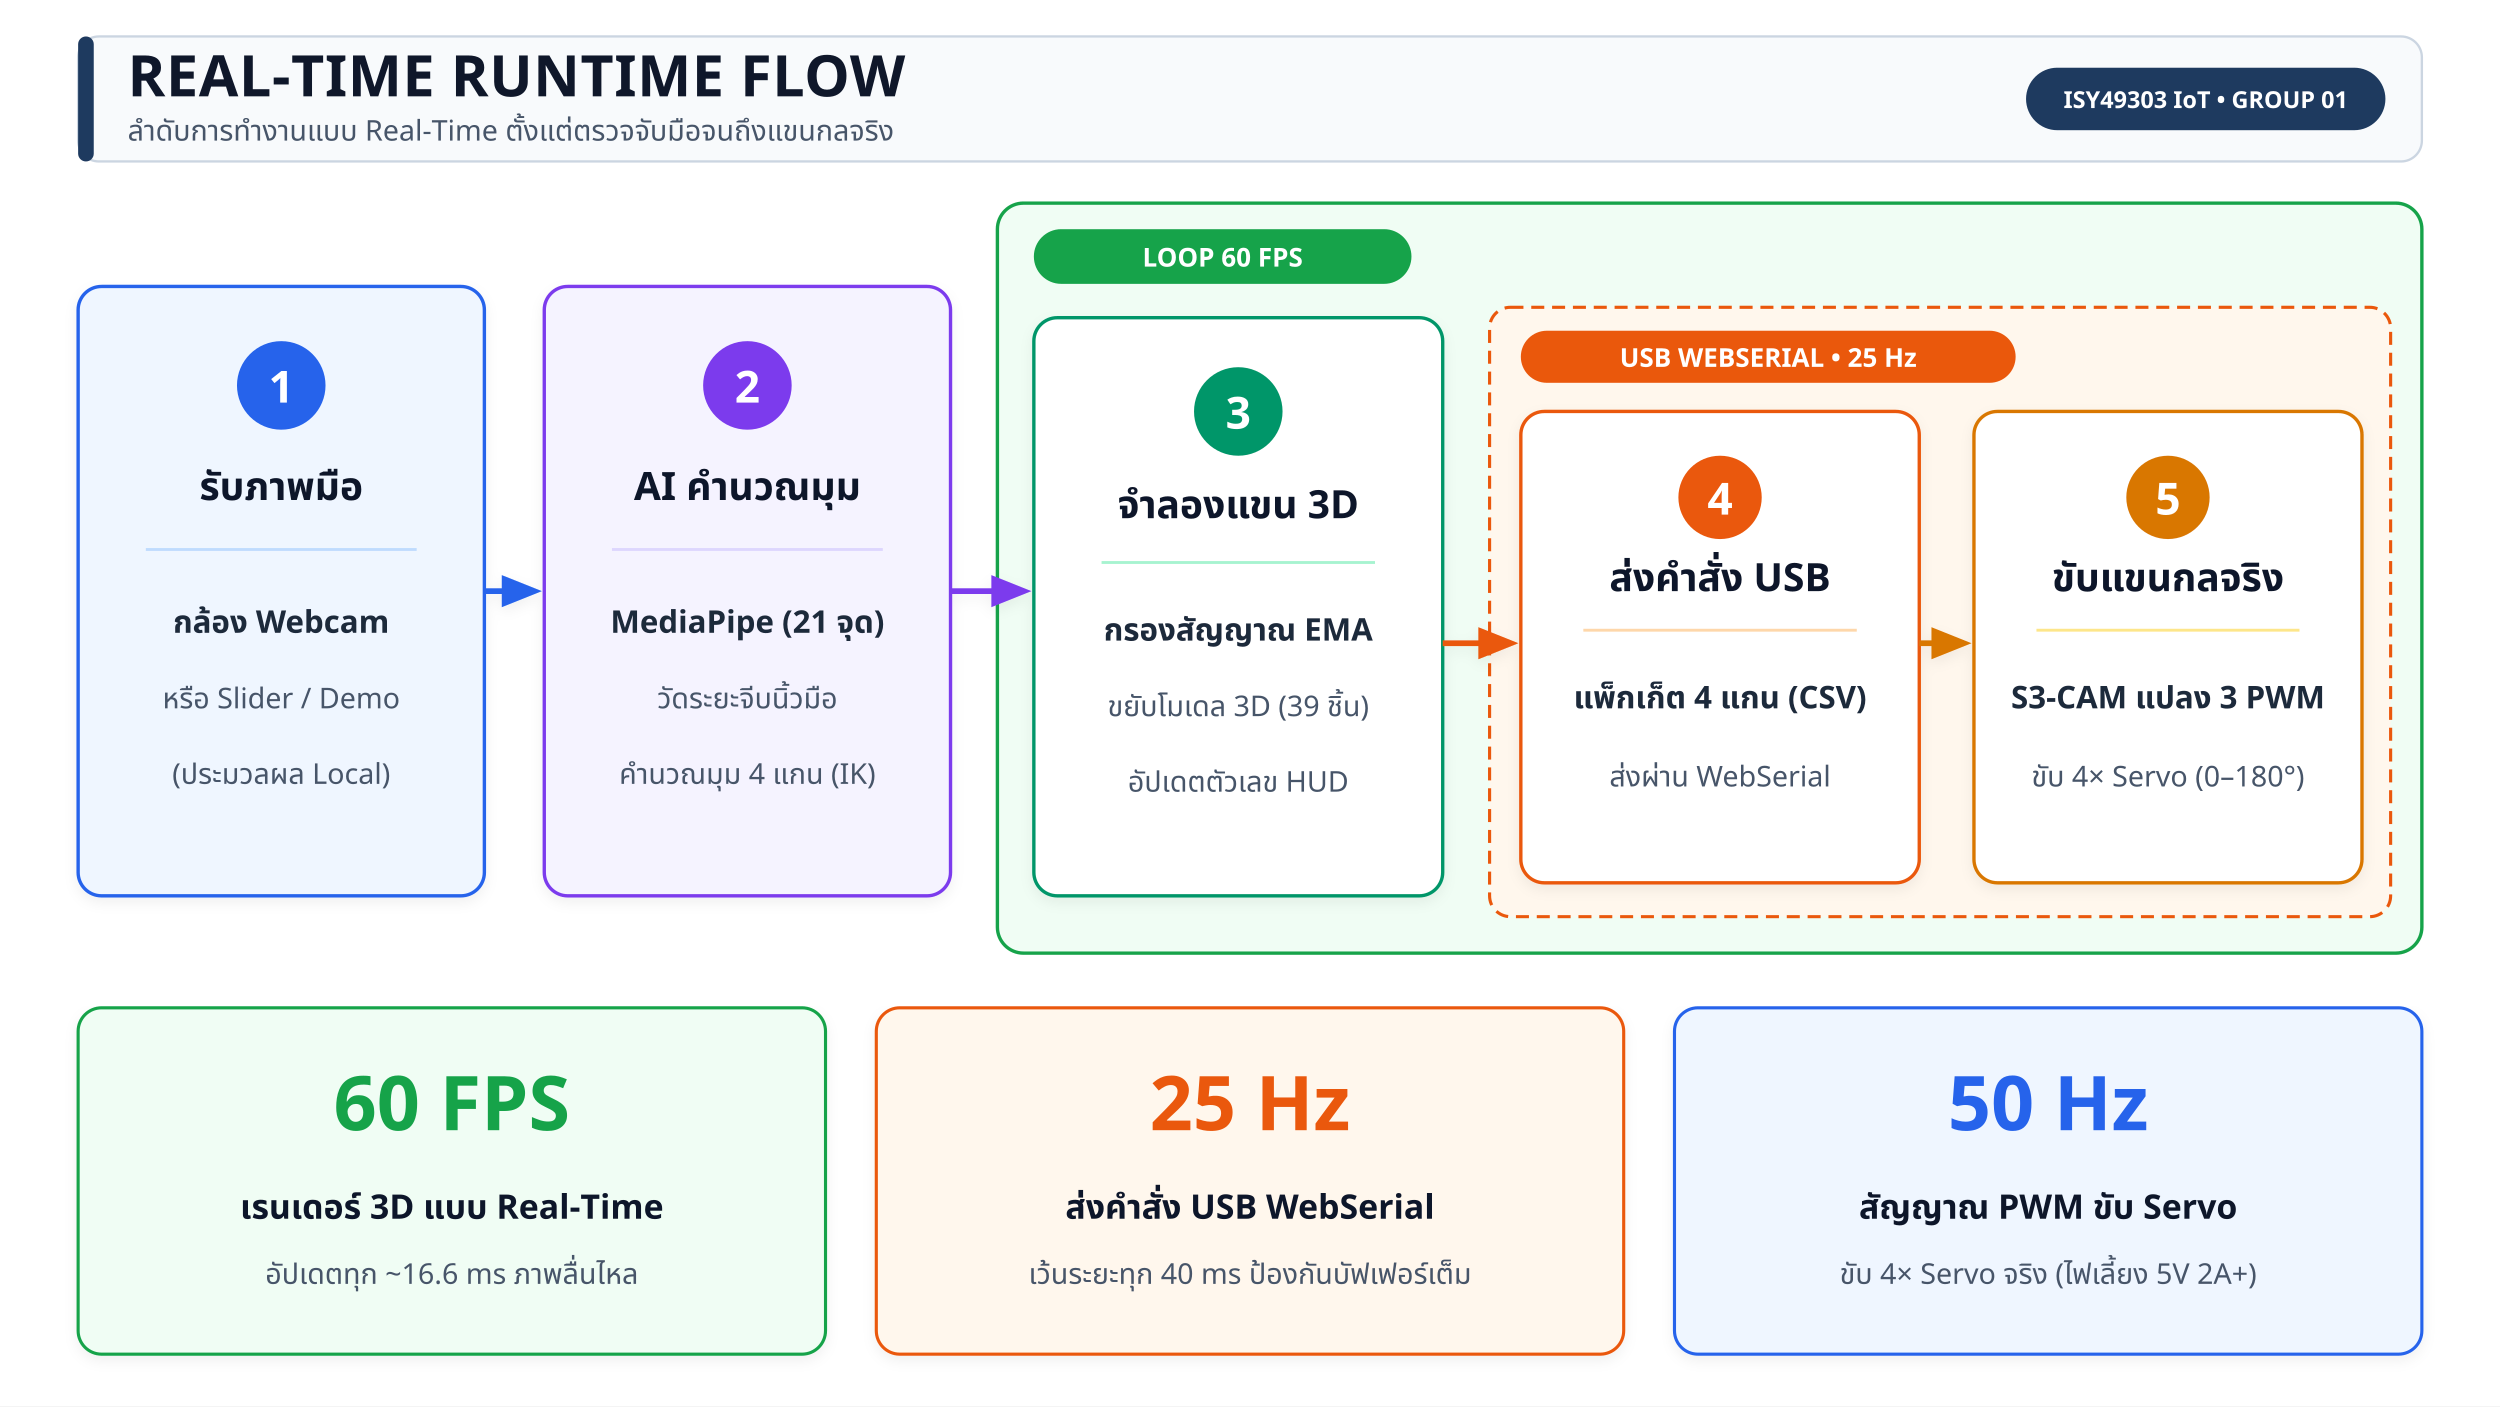
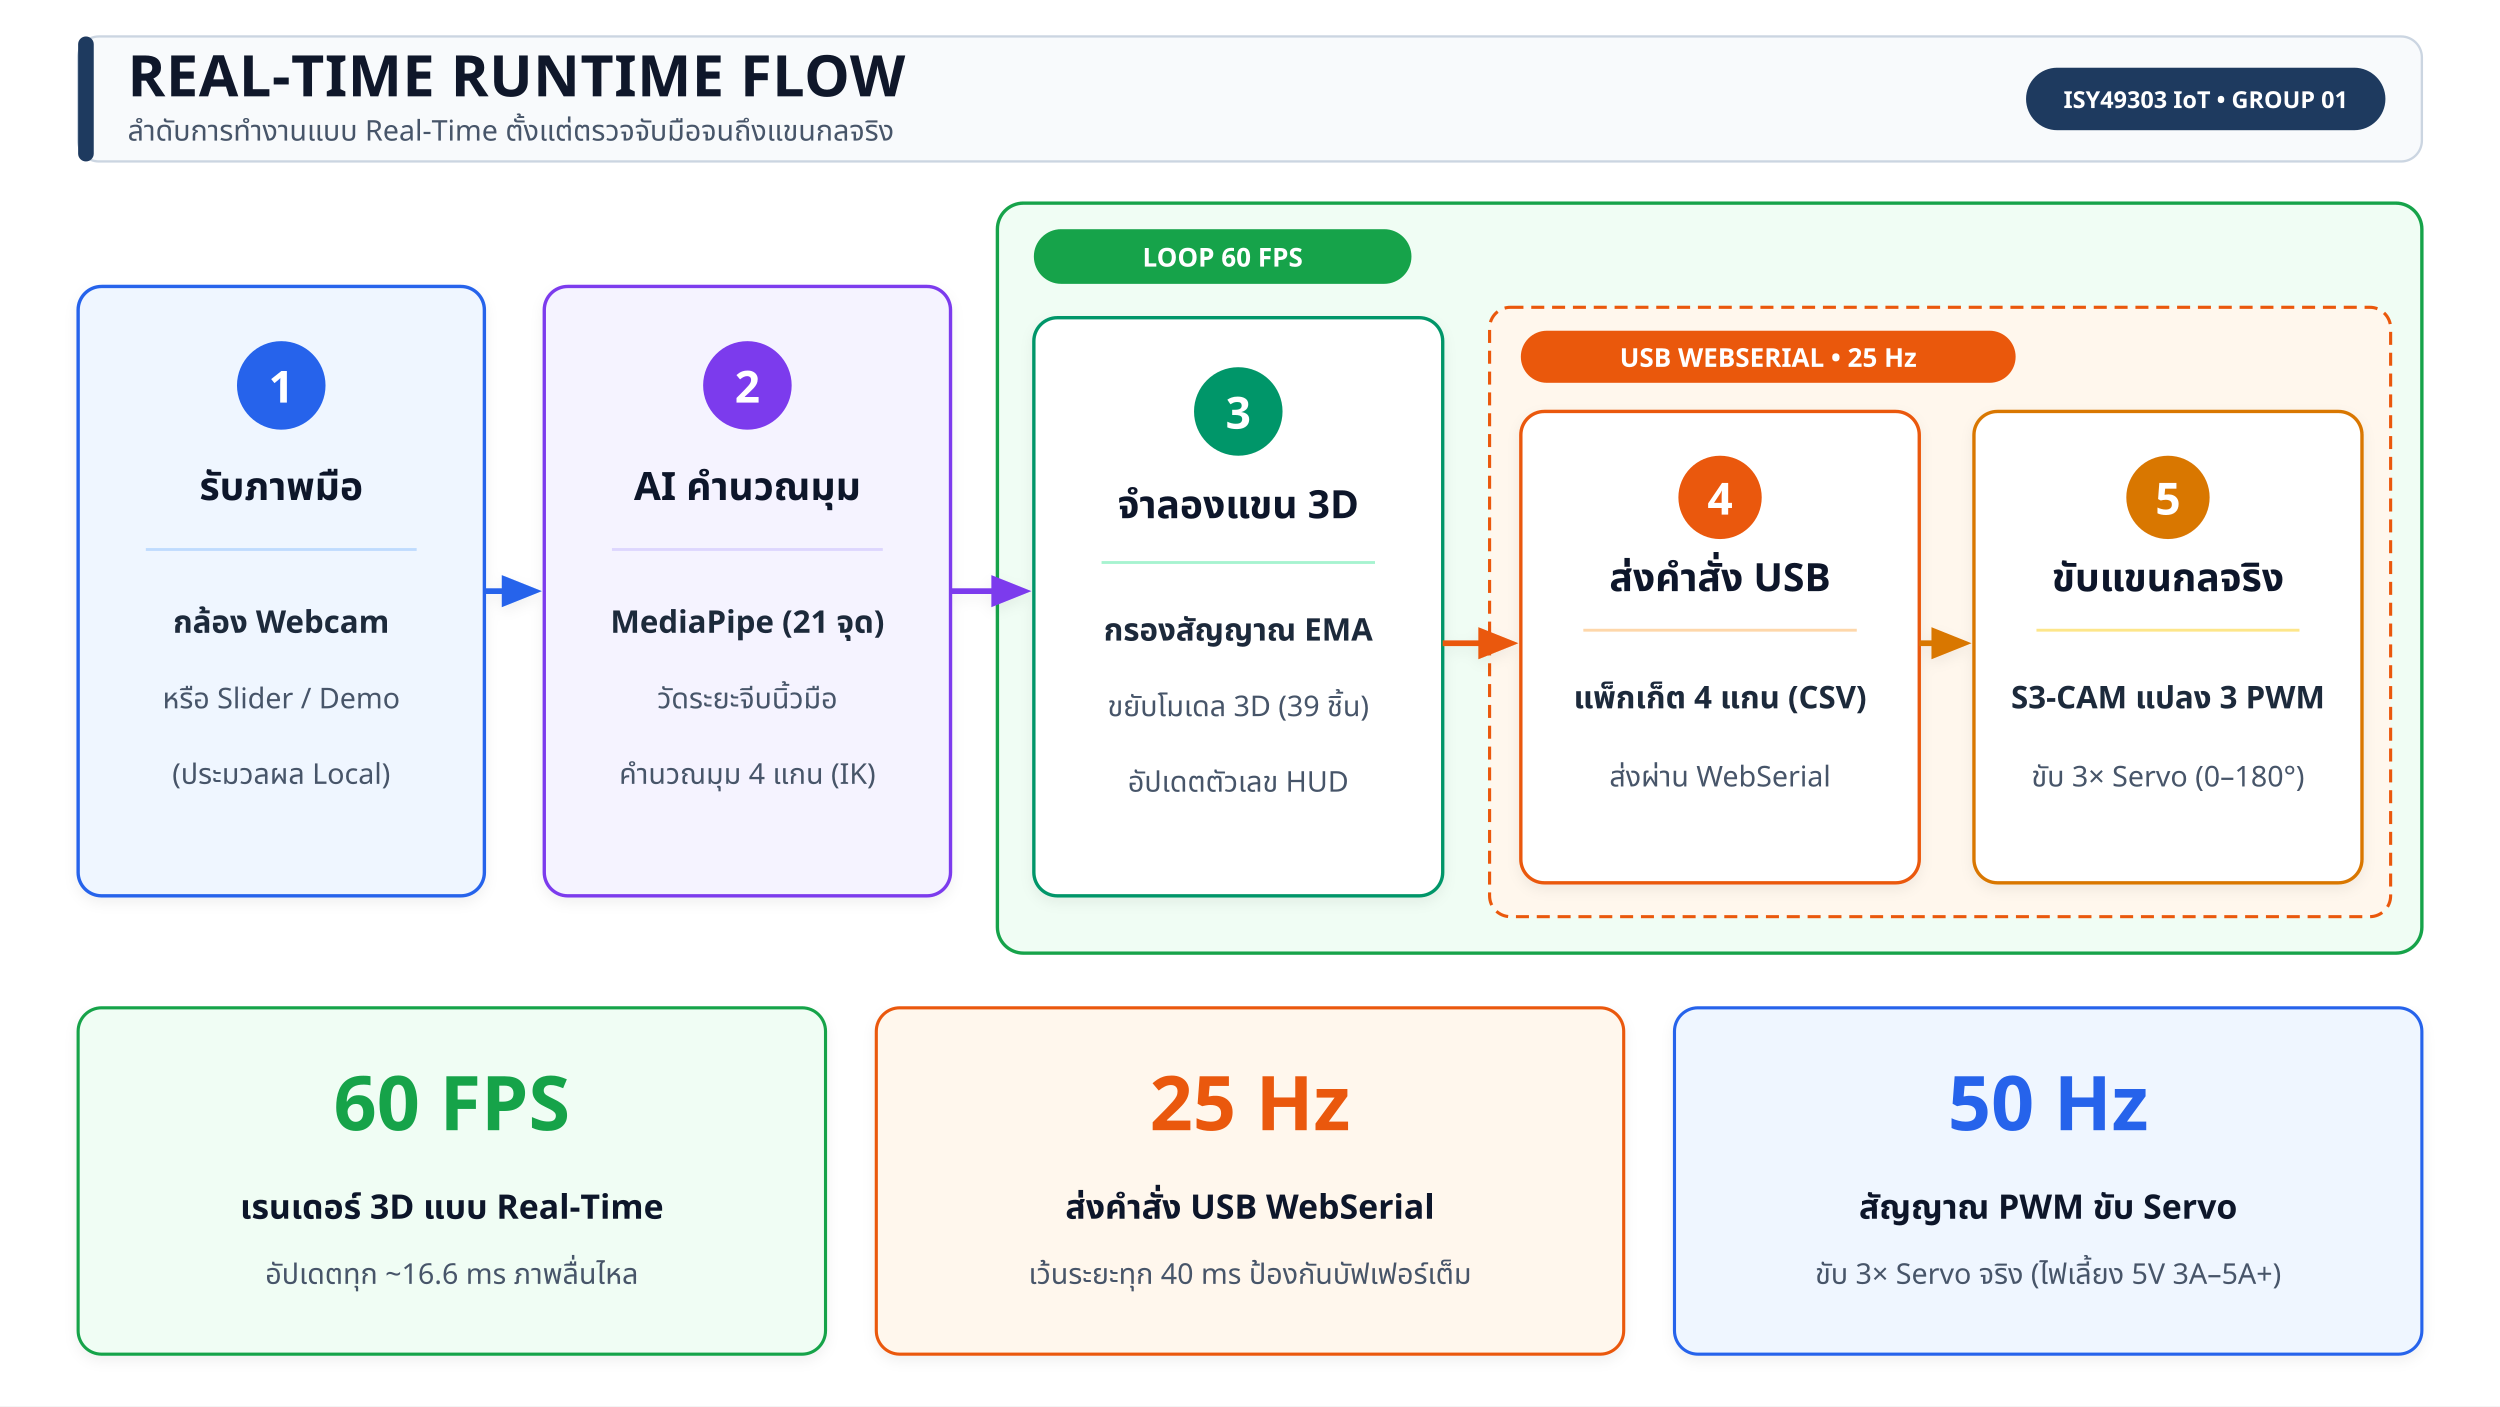
<svg xmlns="http://www.w3.org/2000/svg" viewBox="0 0 1920 1080" width="1920" height="1080">
  <defs>
    <style>
      .sans { font-family: 'Leelawadee UI', 'Segoe UI', 'Noto Sans Thai', Tahoma, sans-serif; }
      .main-title { font-size: 44px; font-weight: 800; fill: #0f172a; letter-spacing: 0.5px; }
      .main-sub { font-size: 22px; font-weight: 500; fill: #475569; }
      .badge-txt { font-size: 18px; font-weight: 700; fill: #ffffff; text-anchor: middle; dominant-baseline: central; }
      .sec-pill { font-size: 20px; font-weight: 800; fill: #ffffff; text-anchor: middle; dominant-baseline: central; }
      .step-num { font-size: 34px; font-weight: 800; fill: #ffffff; text-anchor: middle; dominant-baseline: central; }
      .step-title { font-size: 30px; font-weight: 800; fill: #0f172a; text-anchor: middle; }
      .step-key { font-size: 24px; font-weight: 700; fill: #1e293b; text-anchor: middle; }
      .step-sub { font-size: 22px; font-weight: 500; fill: #475569; text-anchor: middle; }
      .kpi-num { font-size: 58px; font-weight: 800; text-anchor: middle; }
      .kpi-head { font-size: 26px; font-weight: 800; fill: #0f172a; text-anchor: middle; }
      .kpi-sub { font-size: 22px; font-weight: 500; fill: #475569; text-anchor: middle; }
    </style>
    <filter id="cardShadow" x="-1%" y="-2%" width="102%" height="108%">
      <feDropShadow dx="0" dy="4" stdDeviation="5" flood-color="#0f172a" flood-opacity="0.06" />
    </filter>
    <marker id="arr-blue" viewBox="0 0 10 10" refX="8" refY="5" markerWidth="7" markerHeight="7" orient="auto">
      <path d="M 0 1 L 10 5 L 0 9 z" fill="#2563eb" />
    </marker>
    <marker id="arr-purple" viewBox="0 0 10 10" refX="8" refY="5" markerWidth="7" markerHeight="7" orient="auto">
      <path d="M 0 1 L 10 5 L 0 9 z" fill="#7c3aed" />
    </marker>
    <marker id="arr-orange" viewBox="0 0 10 10" refX="8" refY="5" markerWidth="7" markerHeight="7" orient="auto">
      <path d="M 0 1 L 10 5 L 0 9 z" fill="#ea580c" />
    </marker>
    <marker id="arr-amber" viewBox="0 0 10 10" refX="8" refY="5" markerWidth="7" markerHeight="7" orient="auto">
      <path d="M 0 1 L 10 5 L 0 9 z" fill="#d97706" />
    </marker>
  </defs>
  <rect x="0" y="0" width="1920" height="1080" fill="#ffffff" />
  <rect x="60" y="28" width="1800" height="96" rx="16" fill="#f8fafc" stroke="#cbd5e1" stroke-width="1.8" />
  <rect x="60" y="28" width="12" height="96" rx="6" fill="#1e3a5f" />
  <text x="98" y="74" class="sans main-title">REAL-TIME RUNTIME FLOW</text>
  <text x="98" y="108" class="sans main-sub">ลำดับการทำงานแบบ Real-Time ตั้งแต่ตรวจจับมือจนถึงแขนกลจริง</text>
  <rect x="1556" y="52" width="276" height="48" rx="24" fill="#1e3a5f" />
  <text x="1694" y="76" class="sans badge-txt">ISY49303 IoT • GROUP 01</text>
  <rect x="766" y="156" width="1094" height="576" rx="20" fill="#f0fdf4" stroke="#16a34a" stroke-width="2.6" />
  <rect x="794" y="176" width="290" height="42" rx="21" fill="#16a34a" />
  <text x="939" y="197" class="sans sec-pill">LOOP 60 FPS</text>
  <rect x="1144" y="236" width="692" height="468" rx="16" fill="#fff7ed" stroke="#ea580c" stroke-width="2.4" stroke-dasharray="10,6" />
  <rect x="1168" y="254" width="380" height="40" rx="20" fill="#ea580c" />
  <text x="1358" y="274" class="sans sec-pill">USB WEBSERIAL • 25 Hz</text>
  <g filter="url(#cardShadow)">
    <rect x="60" y="220" width="312" height="468" rx="18" fill="#eff6ff" stroke="#2563eb" stroke-width="2.6" />
    <circle cx="216" cy="296" r="34" fill="#2563eb" />
    <text x="216" y="296" class="sans step-num">1</text>
    <text x="216" y="384" class="sans step-title">รับภาพมือ</text>
    <line x1="112" y1="422" x2="320" y2="422" stroke="#bfdbfe" stroke-width="2.2" />
    <text x="216" y="486" class="sans step-key">กล้อง Webcam</text>
    <text x="216" y="544" class="sans step-sub">หรือ Slider / Demo</text>
    <text x="216" y="602" class="sans step-sub">(ประมวลผล Local)</text>
    <line x1="372" y1="454" x2="410" y2="454" stroke="#2563eb" stroke-width="4.4" marker-end="url(#arr-blue)" />
    <rect x="418" y="220" width="312" height="468" rx="18" fill="#f5f3ff" stroke="#7c3aed" stroke-width="2.6" />
    <circle cx="574" cy="296" r="34" fill="#7c3aed" />
    <text x="574" y="296" class="sans step-num">2</text>
    <text x="574" y="384" class="sans step-title">AI คำนวณมุม</text>
    <line x1="470" y1="422" x2="678" y2="422" stroke="#ddd6fe" stroke-width="2.2" />
    <text x="574" y="486" class="sans step-key">MediaPipe (21 จุด)</text>
    <text x="574" y="544" class="sans step-sub">วัดระยะจีบนิ้วมือ</text>
    <text x="574" y="602" class="sans step-sub">คำนวณมุม 4 แกน (IK)</text>
    <line x1="730" y1="454" x2="786" y2="454" stroke="#7c3aed" stroke-width="4.4" marker-end="url(#arr-purple)" />
    <rect x="794" y="244" width="314" height="444" rx="18" fill="#ffffff" stroke="#059669" stroke-width="2.6" />
    <circle cx="951" cy="316" r="34" fill="#059669" />
    <text x="951" y="316" class="sans step-num">3</text>
    <text x="951" y="398" class="sans step-title">จำลองแขน 3D</text>
    <line x1="846" y1="432" x2="1056" y2="432" stroke="#a7f3d0" stroke-width="2.2" />
    <text x="951" y="492" class="sans step-key">กรองสัญญาณ EMA</text>
    <text x="951" y="550" class="sans step-sub">ขยับโมเดล 3D (39 ชิ้น)</text>
    <text x="951" y="608" class="sans step-sub">อัปเดตตัวเลข HUD</text>
    <line x1="1108" y1="494" x2="1160" y2="494" stroke="#ea580c" stroke-width="4.4" marker-end="url(#arr-orange)" />
    <rect x="1168" y="316" width="306" height="362" rx="18" fill="#ffffff" stroke="#ea580c" stroke-width="2.6" />
    <circle cx="1321" cy="382" r="32" fill="#ea580c" />
    <text x="1321" y="382" class="sans step-num">4</text>
    <text x="1321" y="454" class="sans step-title">ส่งคำสั่ง USB</text>
    <line x1="1216" y1="484" x2="1426" y2="484" stroke="#fed7aa" stroke-width="2.2" />
    <text x="1321" y="544" class="sans step-key">แพ็กเก็ต 4 แกน (CSV)</text>
    <text x="1321" y="604" class="sans step-sub">ส่งผ่าน WebSerial</text>
    <line x1="1474" y1="494" x2="1508" y2="494" stroke="#d97706" stroke-width="4.4" marker-end="url(#arr-amber)" />
    <rect x="1516" y="316" width="298" height="362" rx="18" fill="#ffffff" stroke="#d97706" stroke-width="2.6" />
    <circle cx="1665" cy="382" r="32" fill="#d97706" />
    <text x="1665" y="382" class="sans step-num">5</text>
    <text x="1665" y="454" class="sans step-title">ขับแขนกลจริง</text>
    <line x1="1564" y1="484" x2="1766" y2="484" stroke="#fde68a" stroke-width="2.2" />
    <text x="1665" y="544" class="sans step-key">S3-CAM แปลง 3 PWM</text>
-     <text x="1665" y="604" class="sans step-sub">ขับ 4× Servo (0–180°)</text>
+     <text x="1665" y="604" class="sans step-sub">ขับ 3× Servo (0–180°)</text>
  </g>
  <g filter="url(#cardShadow)">
    <rect x="60" y="774" width="574" height="266" rx="18" fill="#f0fdf4" stroke="#16a34a" stroke-width="2.4" />
    <text x="347" y="868" class="sans kpi-num" fill="#16a34a">60 FPS</text>
    <text x="347" y="936" class="sans kpi-head">เรนเดอร์ 3D แบบ Real-Time</text>
    <text x="347" y="986" class="sans kpi-sub">อัปเดตทุก ~16.6 ms ภาพลื่นไหล</text>
    <rect x="673" y="774" width="574" height="266" rx="18" fill="#fff7ed" stroke="#ea580c" stroke-width="2.4" />
    <text x="960" y="868" class="sans kpi-num" fill="#ea580c">25 Hz</text>
    <text x="960" y="936" class="sans kpi-head">ส่งคำสั่ง USB WebSerial</text>
    <text x="960" y="986" class="sans kpi-sub">เว้นระยะทุก 40 ms ป้องกันบัฟเฟอร์เต็ม</text>
    <rect x="1286" y="774" width="574" height="266" rx="18" fill="#eff6ff" stroke="#2563eb" stroke-width="2.4" />
    <text x="1573" y="868" class="sans kpi-num" fill="#2563eb">50 Hz</text>
    <text x="1573" y="936" class="sans kpi-head">สัญญาณ PWM ขับ Servo</text>
-     <text x="1573" y="986" class="sans kpi-sub">ขับ 4× Servo จริง (ไฟเลี้ยง 5V 2A+)</text>
+     <text x="1573" y="986" class="sans kpi-sub">ขับ 3× Servo จริง (ไฟเลี้ยง 5V 3A–5A+)</text>
  </g>
</svg>
